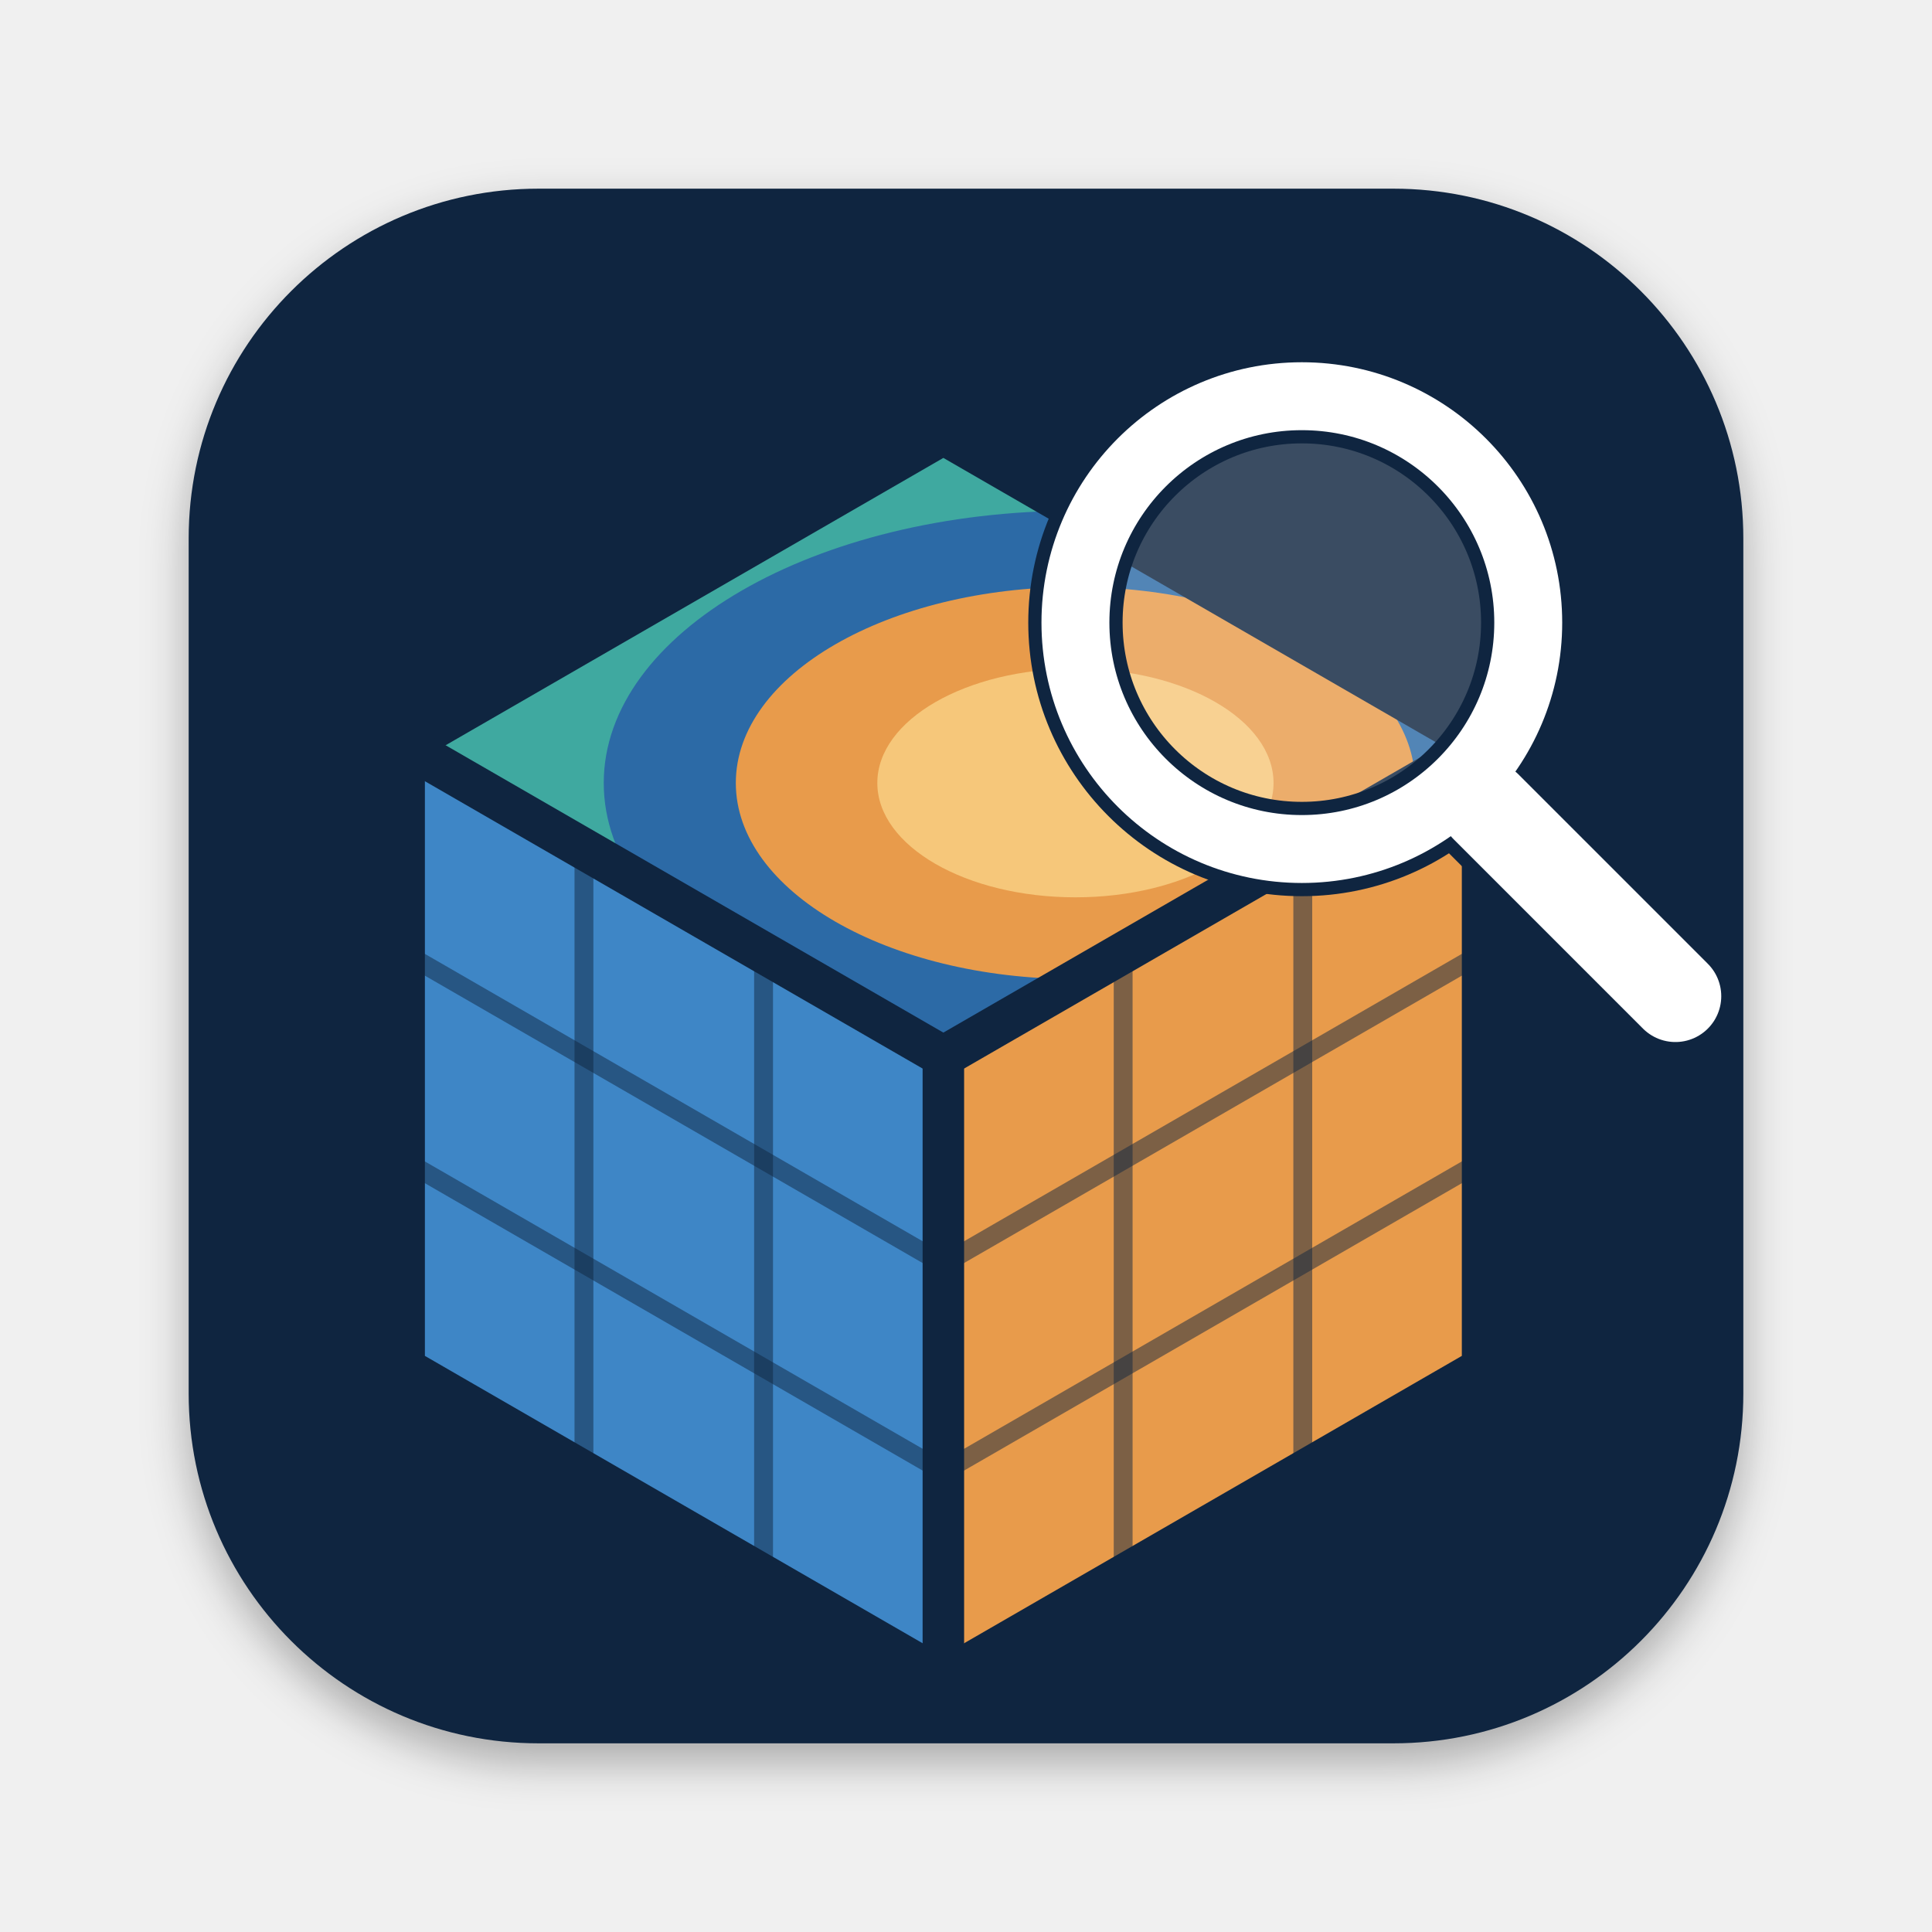
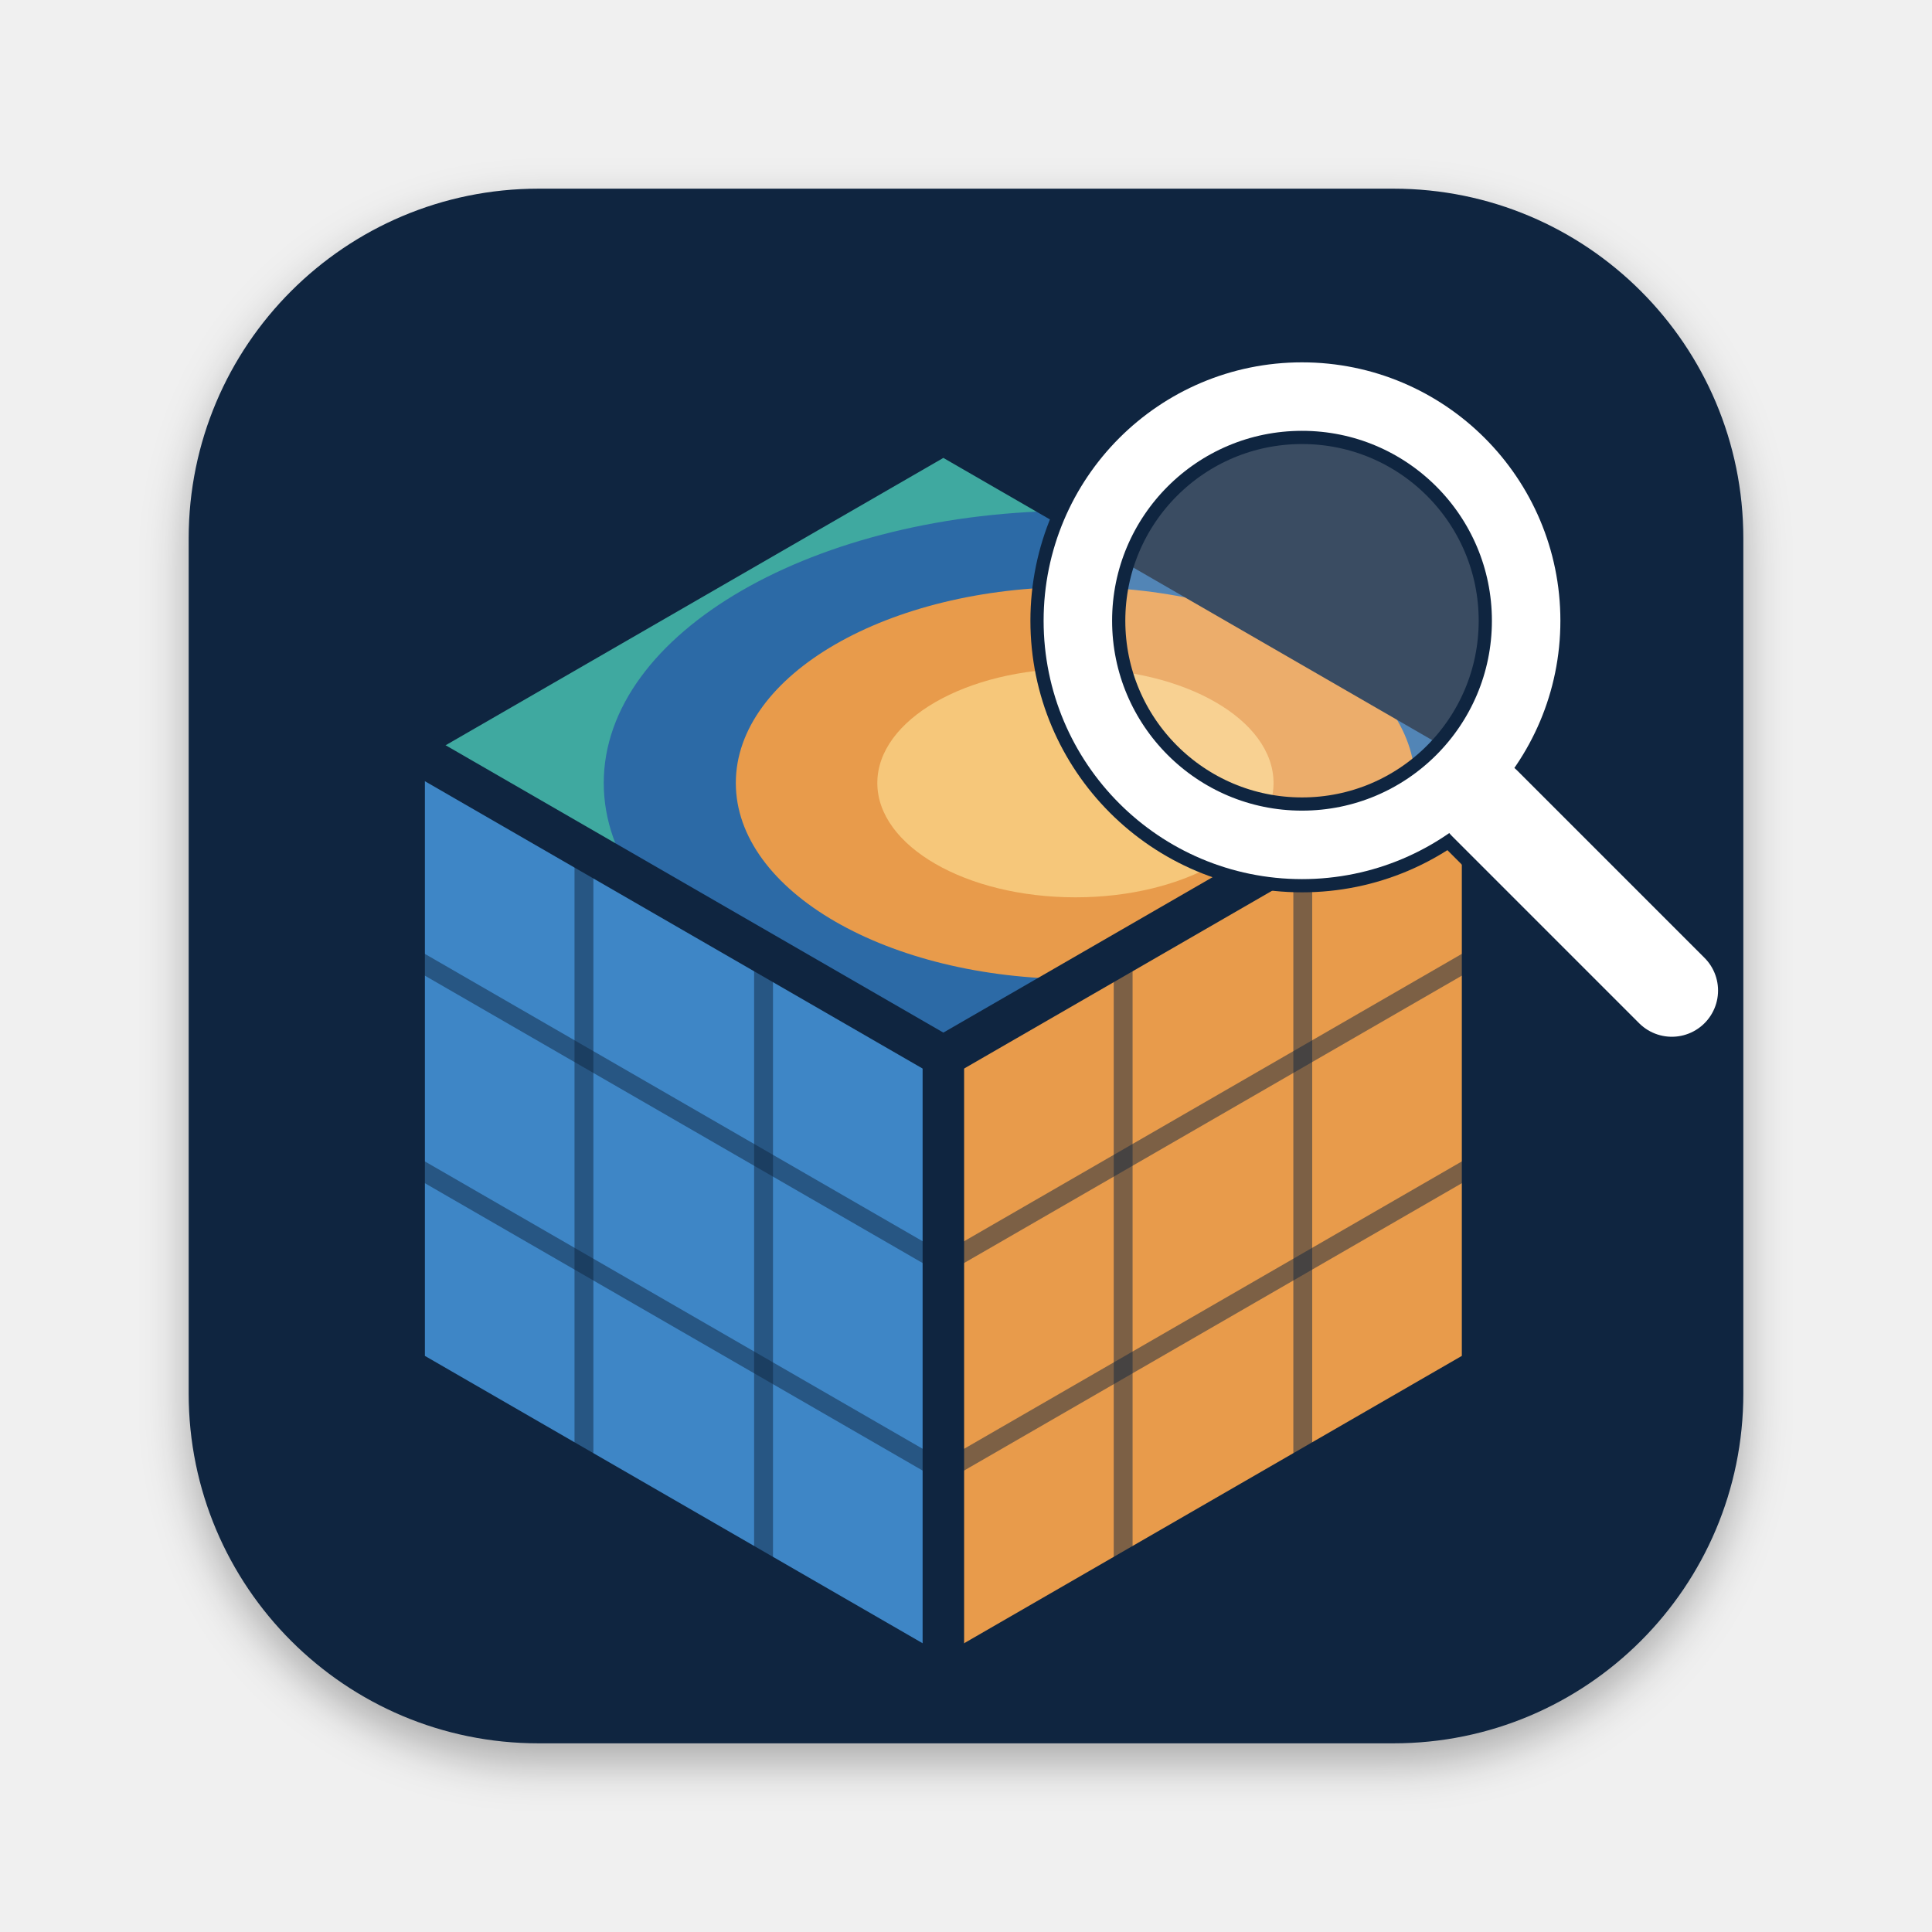
<svg xmlns="http://www.w3.org/2000/svg" width="1024" height="1024" viewBox="0 0 1024 1024">
  <defs>
    <clipPath id="icon-shape">
      <rect x="100.0" y="100.0" width="824" height="824" rx="185.4" />
    </clipPath>
    <filter id="dock-shadow" x="-10%" y="-10%" width="120%" height="130%">
      <feGaussianBlur in="SourceAlpha" stdDeviation="12" />
      <feOffset dy="10" result="b" />
      <feComponentTransfer>
        <feFuncA type="linear" slope="0.3" />
      </feComponentTransfer>
    </filter>
    <clipPath id="top-face">
      <polygon points="500.0,230.0 785.8,395.0 500.0,560.0 214.2,395.0" />
    </clipPath>
  </defs>
  <g id="layer-shadow">
    <rect x="100.0" y="100.0" width="824" height="824" rx="185.4" fill="#000" filter="url(#dock-shadow)" />
  </g>
  <g id="layer-background">
    <rect x="100.0" y="100.0" width="824" height="824" rx="185.4" fill="#0F2540" />
  </g>
  <g id="layer-midground">
    <polygon points="214.2,395.0 500.0,560.0 500.0,890.0 214.2,725.0" fill="#3E86C6" />
    <polygon points="500.0,560.0 785.8,395.0 785.8,725.0 500.0,890.0" fill="#E89B4B" />
    <polygon points="500.0,230.0 785.8,395.0 500.0,560.0 214.2,395.0" fill="#3FA9A0" />
    <g clip-path="url(#top-face)">
      <ellipse cx="570.0" cy="415.0" rx="250" ry="144.3" fill="#2C6AA6" />
      <ellipse cx="570.0" cy="415.0" rx="180" ry="103.9" fill="#E89B4B" />
      <ellipse cx="570.0" cy="415.0" rx="105" ry="60.6" fill="#F6C77A" />
    </g>
-     <line x1="309.5" y1="450.0" x2="309.5" y2="780.0" stroke="#0F2540" stroke-width="10" stroke-linecap="round" opacity="0.5" />
-     <line x1="214.2" y1="505.0" x2="500.0" y2="670.0" stroke="#0F2540" stroke-width="10" stroke-linecap="round" opacity="0.5" />
-     <line x1="404.7" y1="505.0" x2="404.7" y2="835.0" stroke="#0F2540" stroke-width="10" stroke-linecap="round" opacity="0.5" />
-     <line x1="214.2" y1="615.0" x2="500.0" y2="780.0" stroke="#0F2540" stroke-width="10" stroke-linecap="round" opacity="0.5" />
-     <line x1="595.3" y1="505.0" x2="595.3" y2="835.0" stroke="#0F2540" stroke-width="10" stroke-linecap="round" opacity="0.5" />
-     <line x1="500.0" y1="670.0" x2="785.8" y2="505.0" stroke="#0F2540" stroke-width="10" stroke-linecap="round" opacity="0.5" />
-     <line x1="690.5" y1="450.0" x2="690.5" y2="780.0" stroke="#0F2540" stroke-width="10" stroke-linecap="round" opacity="0.5" />
-     <line x1="500.0" y1="780.0" x2="785.8" y2="615.0" stroke="#0F2540" stroke-width="10" stroke-linecap="round" opacity="0.5" />
-     <polygon points="500.0,230.0 785.8,395.0 785.8,725.0 500.0,890.0 214.2,725.0 214.2,395.0" fill="none" stroke="#0F2540" stroke-width="22" stroke-linejoin="round" />
-     <line x1="214.2" y1="395.0" x2="500.0" y2="560.0" stroke="#0F2540" stroke-width="22" stroke-linecap="round" />
-     <line x1="500.0" y1="560.0" x2="785.8" y2="395.0" stroke="#0F2540" stroke-width="22" stroke-linecap="round" />
-     <line x1="500.0" y1="560.0" x2="500.0" y2="890.0" stroke="#0F2540" stroke-width="22" stroke-linecap="round" />
+     <line x1="309.5" y1="450.0" x2="309.5" y2="780.0" stroke="#0F2540" stroke-width="10.0" stroke-linecap="round" opacity="0.5" />
+     <line x1="214.2" y1="505.0" x2="500.0" y2="670.0" stroke="#0F2540" stroke-width="10.0" stroke-linecap="round" opacity="0.5" />
+     <line x1="404.7" y1="505.0" x2="404.7" y2="835.0" stroke="#0F2540" stroke-width="10.0" stroke-linecap="round" opacity="0.5" />
+     <line x1="214.2" y1="615.0" x2="500.0" y2="780.0" stroke="#0F2540" stroke-width="10.0" stroke-linecap="round" opacity="0.5" />
+     <line x1="595.3" y1="505.0" x2="595.3" y2="835.0" stroke="#0F2540" stroke-width="10.0" stroke-linecap="round" opacity="0.5" />
+     <line x1="500.0" y1="670.0" x2="785.8" y2="505.0" stroke="#0F2540" stroke-width="10.0" stroke-linecap="round" opacity="0.5" />
+     <line x1="690.5" y1="450.0" x2="690.5" y2="780.0" stroke="#0F2540" stroke-width="10.0" stroke-linecap="round" opacity="0.5" />
+     <line x1="500.0" y1="780.0" x2="785.8" y2="615.0" stroke="#0F2540" stroke-width="10.0" stroke-linecap="round" opacity="0.5" />
+     <polygon points="500.0,230.0 785.8,395.0 785.8,725.0 500.0,890.0 214.2,725.0 214.2,395.0" fill="none" stroke="#0F2540" stroke-width="22.0" stroke-linejoin="round" />
+     <line x1="214.2" y1="395.0" x2="500.0" y2="560.0" stroke="#0F2540" stroke-width="22.0" stroke-linecap="round" />
+     <line x1="500.0" y1="560.0" x2="785.8" y2="395.0" stroke="#0F2540" stroke-width="22.0" stroke-linecap="round" />
+     <line x1="500.0" y1="560.0" x2="500.0" y2="890.0" stroke="#0F2540" stroke-width="22.0" stroke-linecap="round" />
  </g>
  <g id="layer-foreground">
-     <circle cx="690" cy="330" r="120" fill="rgba(255,255,255,0.18)" />
-     <line x1="787.6" y1="427.6" x2="888.0" y2="528.0" stroke="#0F2540" stroke-width="62.6" stroke-linecap="round" />
-     <circle cx="690" cy="330" r="120" fill="none" stroke="#0F2540" stroke-width="50" />
-     <line x1="787.6" y1="427.6" x2="888.0" y2="528.0" stroke="#FFFFFF" stroke-width="48.6" stroke-linecap="round" />
-     <circle cx="690" cy="330" r="120" fill="none" stroke="#FFFFFF" stroke-width="36" />
+     <circle cx="690.088" cy="329.0" r="118.8" fill="rgba(255,255,255,0.18)" />
+     <line x1="786.9" y1="425.8" x2="886.1" y2="525.0" stroke="#0F2540" stroke-width="63.005" stroke-linecap="round" />
+     <circle cx="690.088" cy="329.0" r="118.8" fill="none" stroke="#0F2540" stroke-width="50.3" />
+     <line x1="786.9" y1="425.8" x2="886.1" y2="525.0" stroke="#FFFFFF" stroke-width="49.005" stroke-linecap="round" />
+     <circle cx="690.088" cy="329.0" r="118.8" fill="none" stroke="#FFFFFF" stroke-width="36.3" />
  </g>
</svg>
